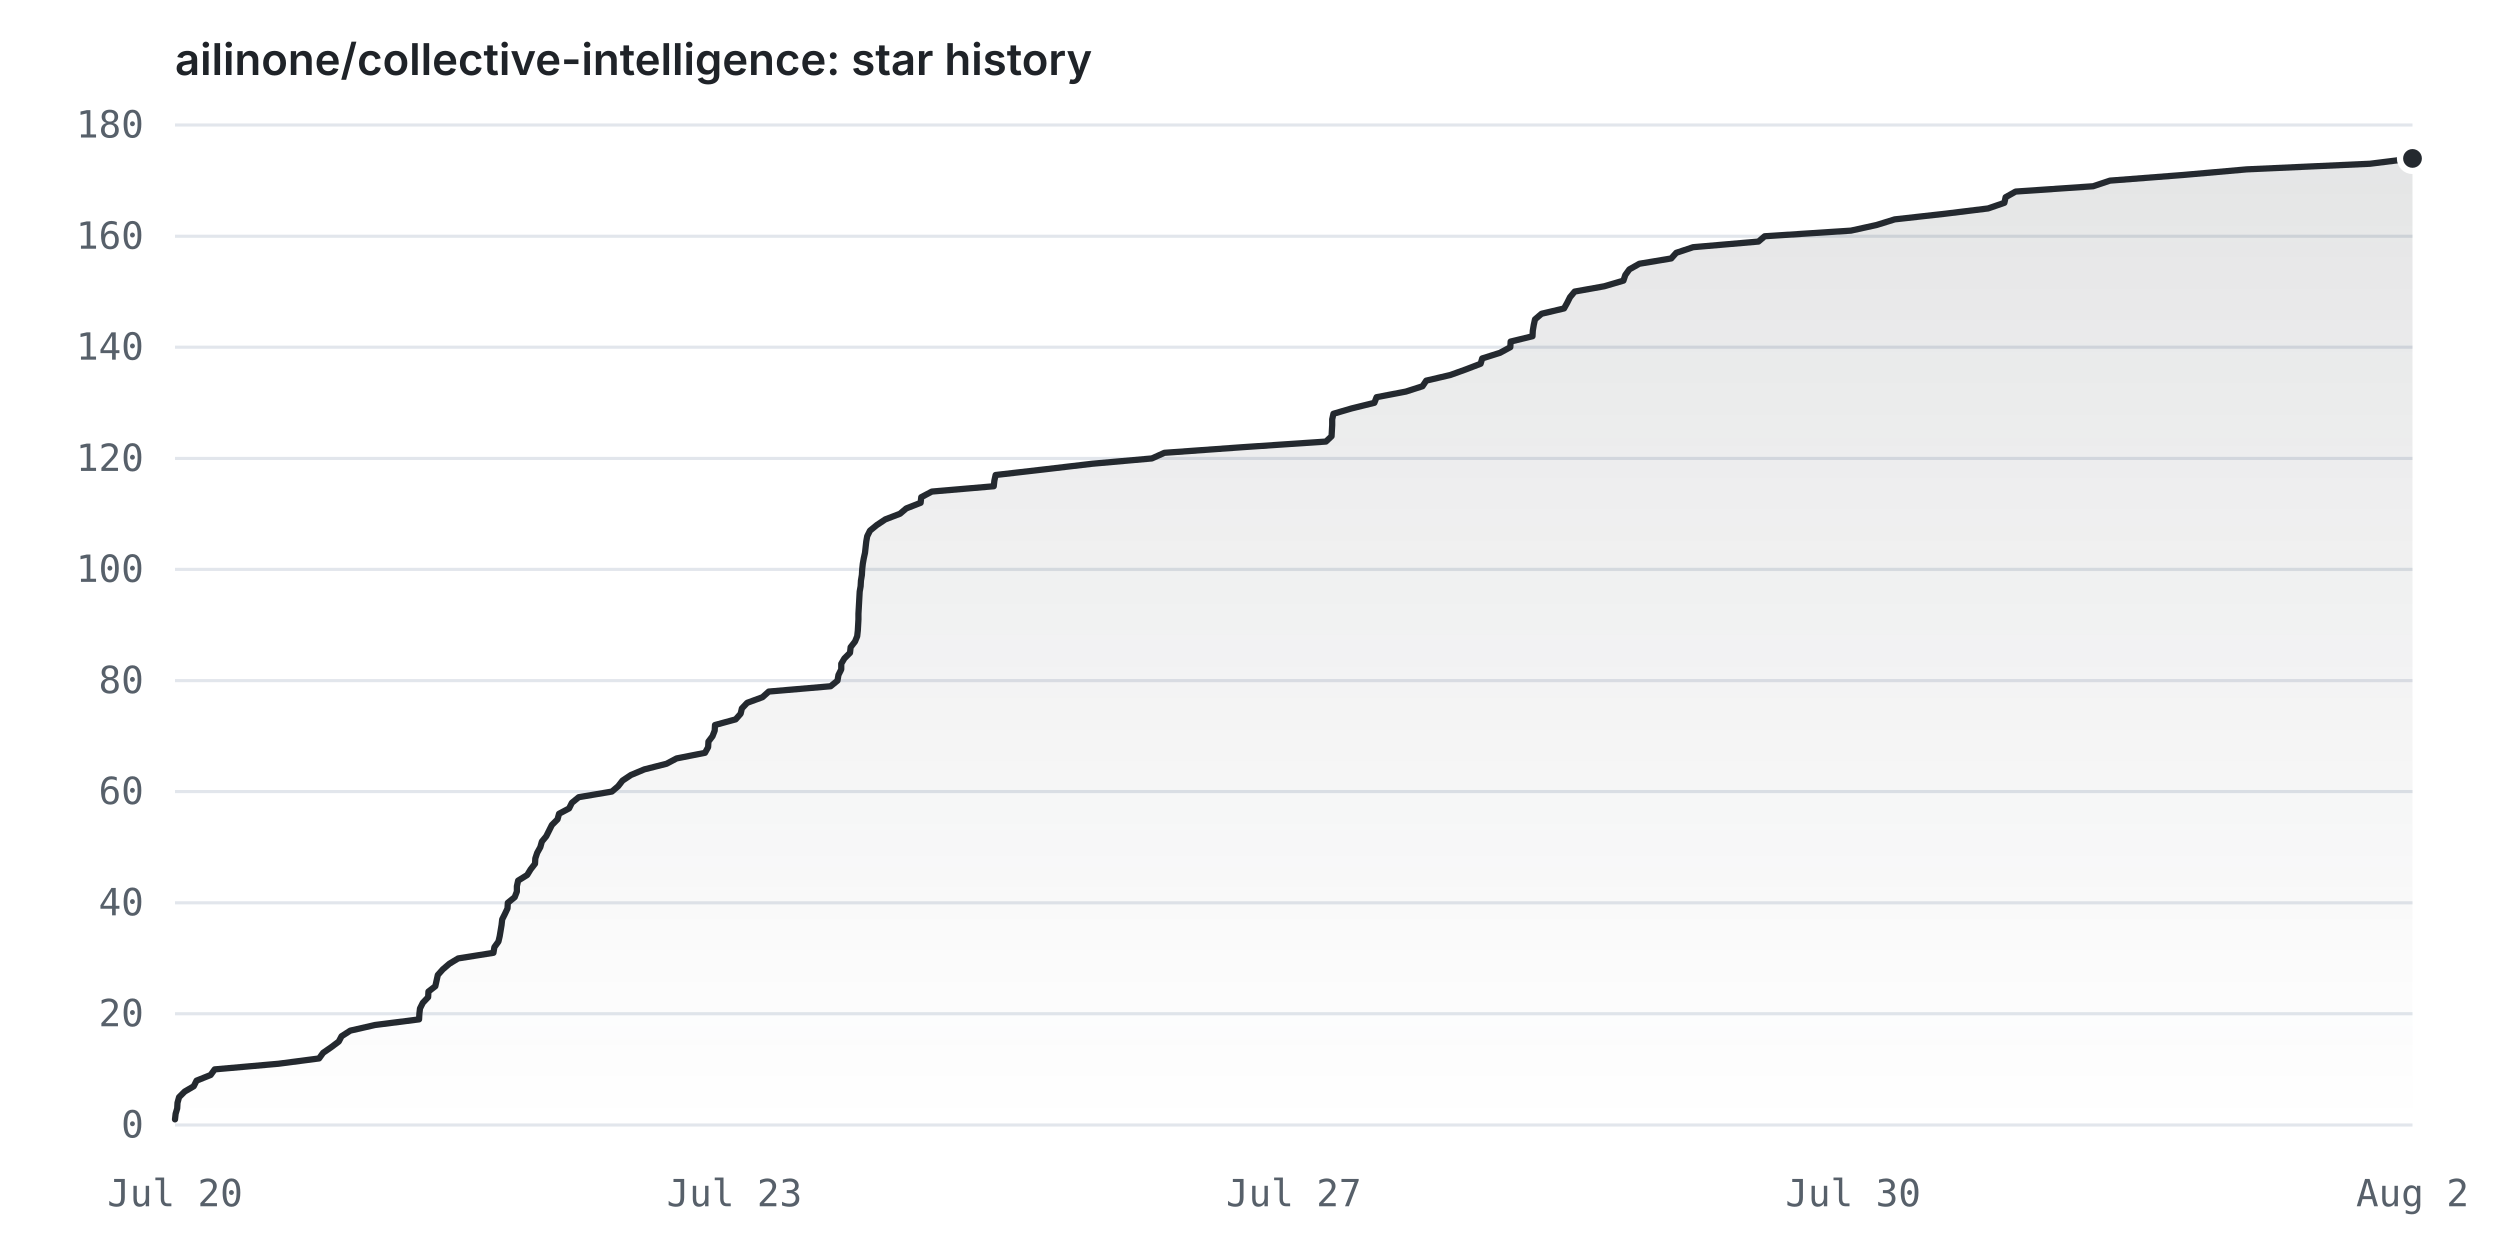
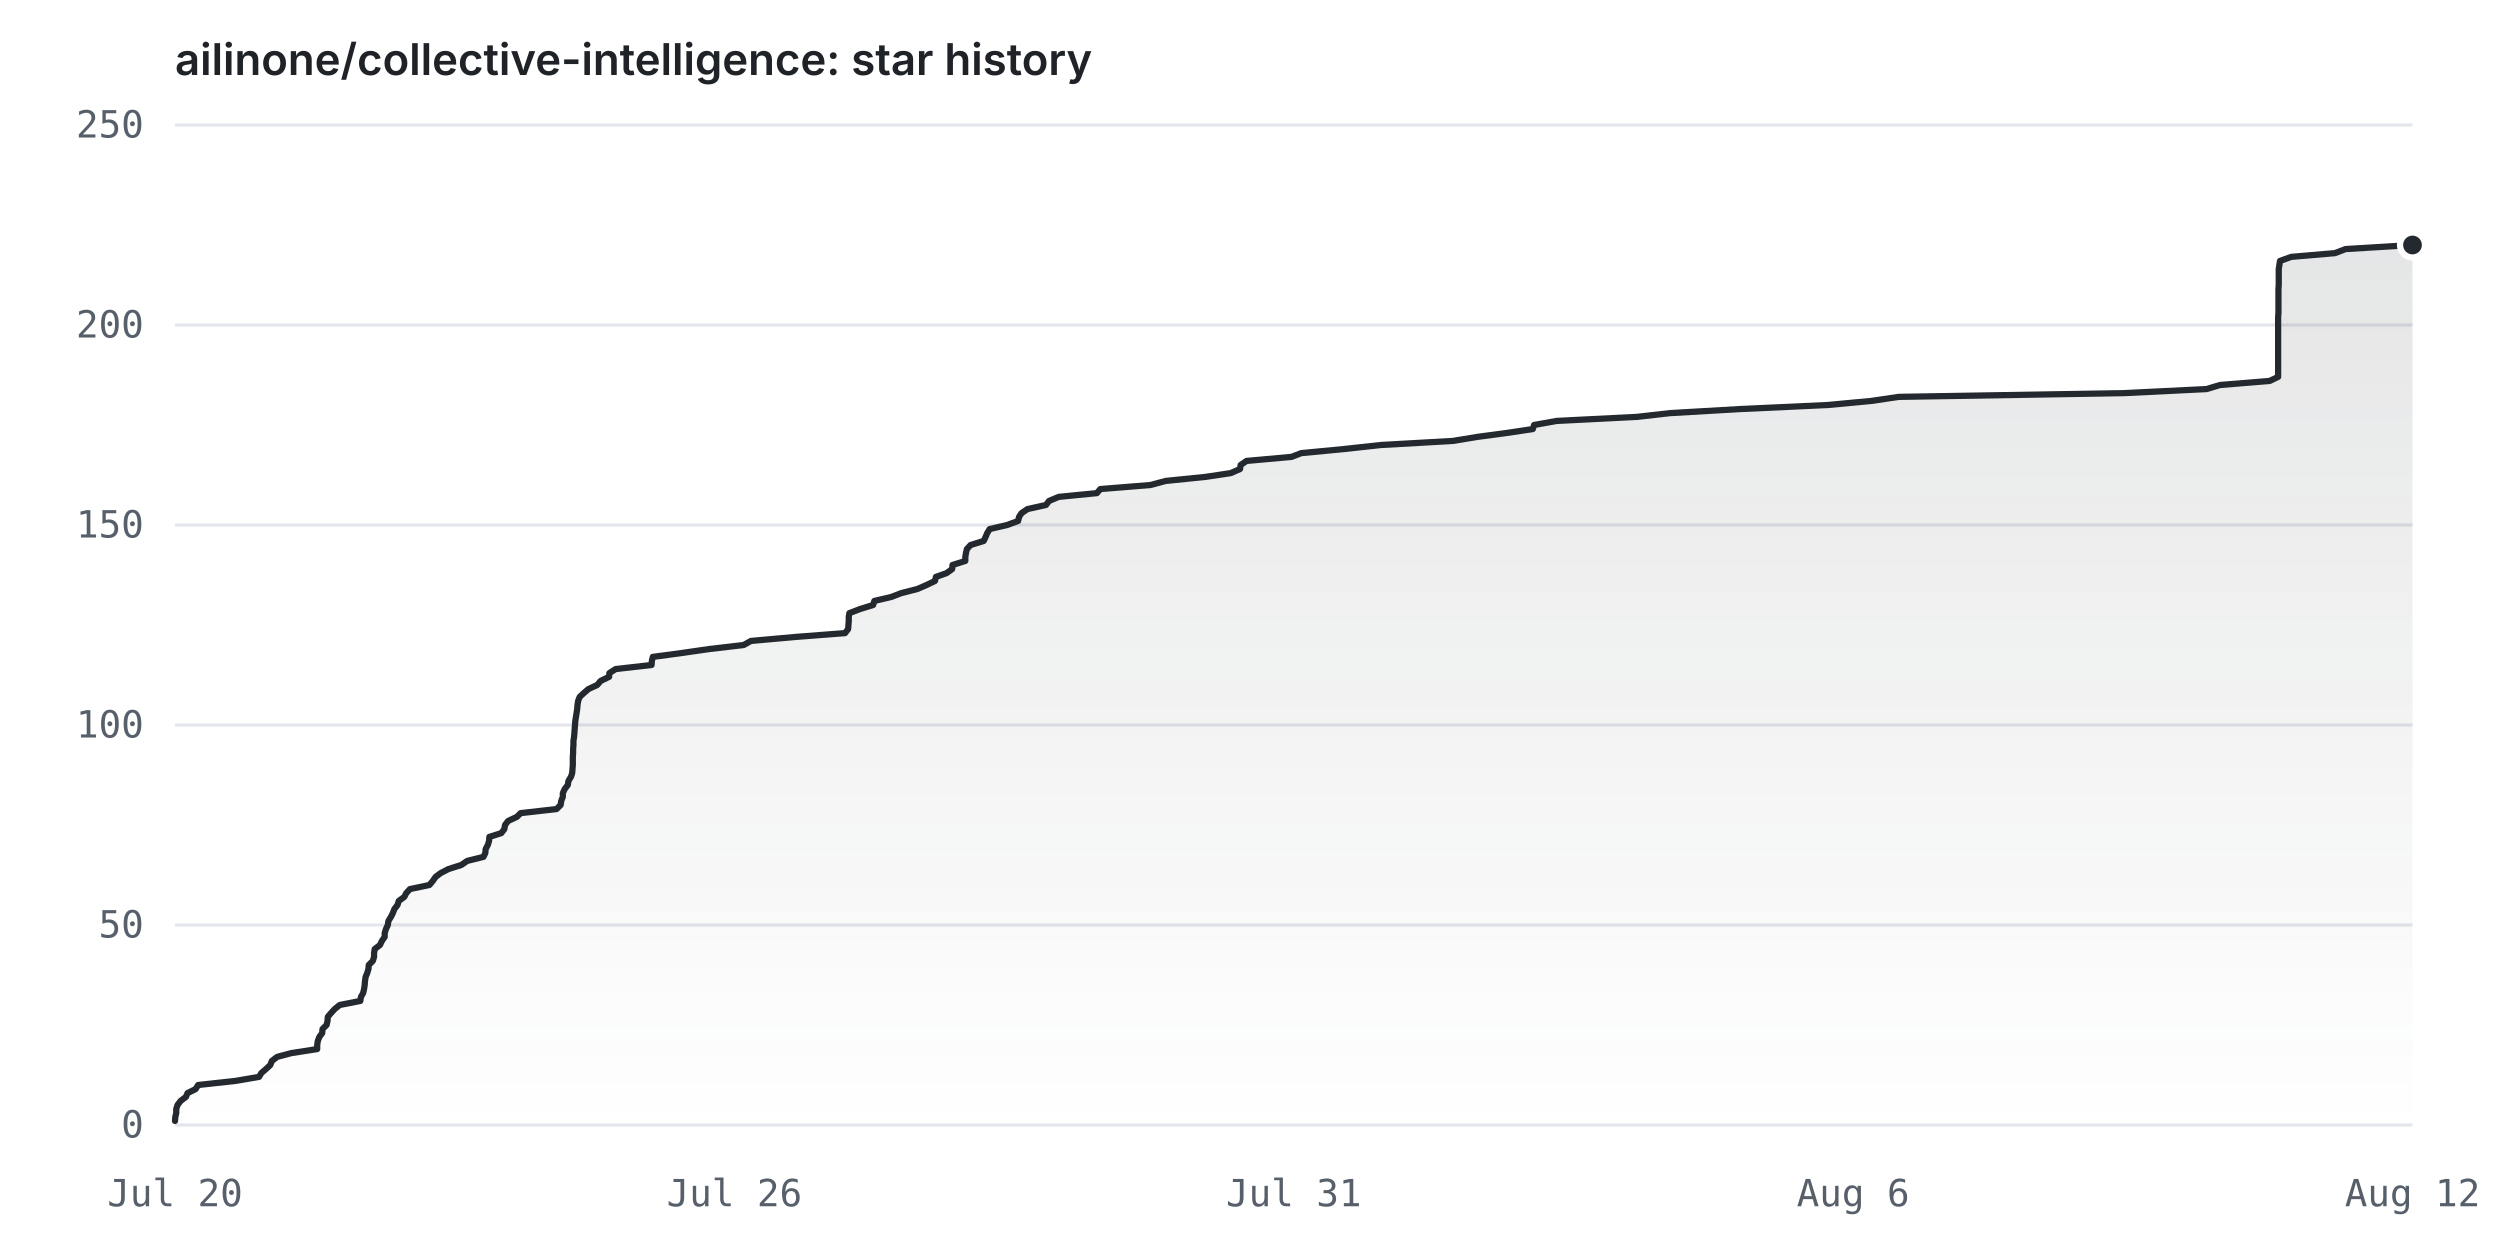
<svg xmlns="http://www.w3.org/2000/svg" viewBox="0 0 800 400" width="800" height="400" role="img" aria-label="Cumulative GitHub stars over time for ailinone/collective-intelligence">
  <rect x="0" y="0" width="800" height="400" fill="#ffffff" />
  <text x="56" y="24" font-size="14" font-weight="600" fill="#1f2328" font-family="-apple-system, Segoe UI, sans-serif">ailinone/collective-intelligence: star history</text>
  <g>
    <line x1="56" y1="360.0" x2="772" y2="360.0" stroke="#e2e6ec" stroke-width="1" />
-     <line x1="56" y1="324.4" x2="772" y2="324.4" stroke="#e2e6ec" stroke-width="1" />
-     <line x1="56" y1="288.9" x2="772" y2="288.9" stroke="#e2e6ec" stroke-width="1" />
-     <line x1="56" y1="253.3" x2="772" y2="253.3" stroke="#e2e6ec" stroke-width="1" />
-     <line x1="56" y1="217.8" x2="772" y2="217.8" stroke="#e2e6ec" stroke-width="1" />
-     <line x1="56" y1="182.2" x2="772" y2="182.2" stroke="#e2e6ec" stroke-width="1" />
-     <line x1="56" y1="146.7" x2="772" y2="146.7" stroke="#e2e6ec" stroke-width="1" />
-     <line x1="56" y1="111.1" x2="772" y2="111.1" stroke="#e2e6ec" stroke-width="1" />
-     <line x1="56" y1="75.6" x2="772" y2="75.6" stroke="#e2e6ec" stroke-width="1" />
+     <line x1="56" y1="296.0" x2="772" y2="296.0" stroke="#e2e6ec" stroke-width="1" />
+     <line x1="56" y1="232.0" x2="772" y2="232.0" stroke="#e2e6ec" stroke-width="1" />
+     <line x1="56" y1="168.0" x2="772" y2="168.0" stroke="#e2e6ec" stroke-width="1" />
+     <line x1="56" y1="104.0" x2="772" y2="104.0" stroke="#e2e6ec" stroke-width="1" />
    <line x1="56" y1="40.0" x2="772" y2="40.0" stroke="#e2e6ec" stroke-width="1" />
    <text x="46" y="364.0" text-anchor="end" font-size="12" fill="#57606a" font-family="ui-monospace, Consolas, monospace">0</text>
-     <text x="46" y="328.4" text-anchor="end" font-size="12" fill="#57606a" font-family="ui-monospace, Consolas, monospace">20</text>
-     <text x="46" y="292.9" text-anchor="end" font-size="12" fill="#57606a" font-family="ui-monospace, Consolas, monospace">40</text>
-     <text x="46" y="257.3" text-anchor="end" font-size="12" fill="#57606a" font-family="ui-monospace, Consolas, monospace">60</text>
-     <text x="46" y="221.8" text-anchor="end" font-size="12" fill="#57606a" font-family="ui-monospace, Consolas, monospace">80</text>
-     <text x="46" y="186.2" text-anchor="end" font-size="12" fill="#57606a" font-family="ui-monospace, Consolas, monospace">100</text>
-     <text x="46" y="150.7" text-anchor="end" font-size="12" fill="#57606a" font-family="ui-monospace, Consolas, monospace">120</text>
-     <text x="46" y="115.1" text-anchor="end" font-size="12" fill="#57606a" font-family="ui-monospace, Consolas, monospace">140</text>
-     <text x="46" y="79.6" text-anchor="end" font-size="12" fill="#57606a" font-family="ui-monospace, Consolas, monospace">160</text>
-     <text x="46" y="44.0" text-anchor="end" font-size="12" fill="#57606a" font-family="ui-monospace, Consolas, monospace">180</text>
+     <text x="46" y="300.0" text-anchor="end" font-size="12" fill="#57606a" font-family="ui-monospace, Consolas, monospace">50</text>
+     <text x="46" y="236.0" text-anchor="end" font-size="12" fill="#57606a" font-family="ui-monospace, Consolas, monospace">100</text>
+     <text x="46" y="172.0" text-anchor="end" font-size="12" fill="#57606a" font-family="ui-monospace, Consolas, monospace">150</text>
+     <text x="46" y="108.0" text-anchor="end" font-size="12" fill="#57606a" font-family="ui-monospace, Consolas, monospace">200</text>
+     <text x="46" y="44.0" text-anchor="end" font-size="12" fill="#57606a" font-family="ui-monospace, Consolas, monospace">250</text>
    <text x="56.0" y="386" text-anchor="middle" font-size="12" fill="#57606a" font-family="ui-monospace, Consolas, monospace">Jul 20</text>
-     <text x="235.0" y="386" text-anchor="middle" font-size="12" fill="#57606a" font-family="ui-monospace, Consolas, monospace">Jul 23</text>
-     <text x="414.0" y="386" text-anchor="middle" font-size="12" fill="#57606a" font-family="ui-monospace, Consolas, monospace">Jul 27</text>
-     <text x="593.0" y="386" text-anchor="middle" font-size="12" fill="#57606a" font-family="ui-monospace, Consolas, monospace">Jul 30</text>
-     <text x="772.0" y="386" text-anchor="middle" font-size="12" fill="#57606a" font-family="ui-monospace, Consolas, monospace">Aug 2</text>
+     <text x="235.0" y="386" text-anchor="middle" font-size="12" fill="#57606a" font-family="ui-monospace, Consolas, monospace">Jul 26</text>
+     <text x="414.0" y="386" text-anchor="middle" font-size="12" fill="#57606a" font-family="ui-monospace, Consolas, monospace">Jul 31</text>
+     <text x="593.0" y="386" text-anchor="middle" font-size="12" fill="#57606a" font-family="ui-monospace, Consolas, monospace">Aug 6</text>
+     <text x="772.0" y="386" text-anchor="middle" font-size="12" fill="#57606a" font-family="ui-monospace, Consolas, monospace">Aug 12</text>
  </g>
-   <path d="M56.0,358.2 L56.2,356.4 L56.7,354.7 L56.8,352.9 L57.3,351.1 L59.1,349.3 L62.0,347.6 L62.9,345.8 L67.4,344.0 L68.7,342.2 L89.1,340.4 L102.1,338.7 L103.4,336.9 L106.0,335.1 L108.4,333.3 L109.3,331.6 L112.1,329.8 L120.0,328.0 L134.1,326.2 L134.2,324.4 L134.4,322.7 L135.3,320.9 L137.0,319.1 L137.1,317.3 L139.3,315.6 L139.7,313.8 L140.1,312.0 L141.7,310.2 L143.8,308.4 L146.6,306.7 L157.9,304.9 L158.2,303.1 L159.5,301.3 L159.9,299.6 L160.2,297.8 L160.5,296.0 L160.7,294.2 L161.6,292.4 L162.4,290.7 L162.5,288.9 L164.7,287.1 L165.4,285.3 L165.4,283.6 L165.8,281.8 L168.7,280.0 L169.8,278.2 L171.2,276.4 L171.3,274.7 L171.9,272.9 L172.9,271.1 L173.4,269.3 L174.8,267.6 L175.7,265.8 L176.6,264.0 L178.4,262.2 L178.9,260.4 L182.1,258.7 L183.0,256.9 L185.2,255.1 L195.8,253.3 L197.8,251.6 L199.2,249.8 L201.9,248.0 L206.2,246.2 L213.3,244.4 L216.5,242.7 L225.6,240.9 L226.6,239.1 L226.7,237.3 L228.0,235.6 L228.7,233.8 L228.8,232.0 L235.4,230.2 L237.0,228.4 L237.4,226.7 L239.1,224.9 L244.0,223.1 L246.0,221.3 L265.8,219.6 L268.0,217.8 L268.3,216.0 L269.2,214.2 L269.2,212.4 L270.2,210.7 L272.0,208.9 L272.2,207.1 L273.6,205.3 L274.3,203.6 L274.5,201.8 L274.6,200.0 L274.7,198.2 L274.7,196.4 L274.8,194.7 L274.9,192.9 L275.0,191.1 L275.1,189.3 L275.4,187.6 L275.5,185.8 L275.8,184.0 L275.9,182.2 L276.1,180.4 L276.4,178.7 L276.8,176.9 L277.0,175.1 L277.2,173.3 L277.5,171.6 L278.4,169.8 L280.6,168.0 L283.3,166.2 L288.0,164.4 L290.0,162.7 L294.6,160.9 L294.8,159.1 L298.2,157.3 L318.0,155.6 L318.2,153.8 L318.6,152.0 L334.2,150.2 L349.5,148.4 L368.6,146.7 L372.6,144.9 L397.6,143.1 L424.3,141.3 L426.1,139.6 L426.2,137.8 L426.3,136.0 L426.3,134.2 L426.7,132.4 L432.5,130.7 L439.8,128.9 L440.5,127.1 L449.9,125.3 L455.2,123.6 L456.4,121.8 L464.1,120.0 L469.1,118.2 L473.8,116.4 L474.3,114.7 L480.0,112.9 L483.3,111.1 L483.4,109.3 L490.4,107.6 L490.5,105.8 L490.8,104.0 L491.2,102.2 L493.3,100.4 L500.5,98.7 L501.5,96.9 L502.4,95.1 L503.9,93.3 L513.4,91.6 L519.5,89.8 L520.1,88.0 L521.4,86.2 L524.6,84.4 L534.8,82.7 L536.4,80.9 L541.8,79.1 L562.7,77.3 L564.7,75.6 L592.3,73.8 L600.5,72.0 L606.3,70.2 L622.4,68.4 L636.2,66.7 L641.4,64.9 L641.8,63.1 L645.0,61.3 L669.8,59.6 L675.2,57.8 L698.5,56.0 L718.9,54.2 L758.4,52.4 L772.0,50.7 L772.0,360.0 L56.0,360.0 Z" fill="url(#fill-light)" stroke="none" />
-   <path d="M56.0,358.2 L56.2,356.4 L56.7,354.7 L56.8,352.9 L57.3,351.1 L59.1,349.3 L62.0,347.6 L62.9,345.8 L67.4,344.0 L68.7,342.2 L89.1,340.4 L102.1,338.7 L103.4,336.9 L106.0,335.1 L108.4,333.3 L109.3,331.6 L112.1,329.8 L120.0,328.0 L134.1,326.2 L134.2,324.4 L134.4,322.7 L135.3,320.9 L137.0,319.1 L137.1,317.3 L139.3,315.6 L139.7,313.8 L140.1,312.0 L141.7,310.2 L143.8,308.4 L146.6,306.7 L157.9,304.9 L158.2,303.1 L159.5,301.3 L159.9,299.6 L160.2,297.8 L160.5,296.0 L160.7,294.2 L161.6,292.4 L162.4,290.7 L162.5,288.9 L164.7,287.1 L165.4,285.3 L165.4,283.6 L165.8,281.8 L168.7,280.0 L169.8,278.2 L171.2,276.4 L171.3,274.7 L171.9,272.9 L172.9,271.1 L173.4,269.3 L174.8,267.6 L175.7,265.8 L176.6,264.0 L178.4,262.2 L178.9,260.4 L182.1,258.7 L183.0,256.9 L185.2,255.1 L195.8,253.3 L197.8,251.6 L199.2,249.8 L201.9,248.0 L206.2,246.2 L213.3,244.4 L216.5,242.7 L225.6,240.9 L226.6,239.1 L226.7,237.3 L228.0,235.6 L228.7,233.8 L228.8,232.0 L235.4,230.2 L237.0,228.4 L237.4,226.7 L239.1,224.9 L244.0,223.1 L246.0,221.3 L265.8,219.6 L268.0,217.8 L268.3,216.0 L269.2,214.2 L269.2,212.4 L270.2,210.7 L272.0,208.9 L272.2,207.1 L273.6,205.3 L274.3,203.6 L274.5,201.8 L274.6,200.0 L274.7,198.2 L274.7,196.4 L274.8,194.7 L274.9,192.9 L275.0,191.1 L275.1,189.3 L275.4,187.6 L275.5,185.8 L275.8,184.0 L275.9,182.2 L276.1,180.4 L276.4,178.7 L276.8,176.9 L277.0,175.1 L277.2,173.3 L277.5,171.6 L278.4,169.8 L280.6,168.0 L283.3,166.2 L288.0,164.4 L290.0,162.7 L294.6,160.9 L294.8,159.1 L298.2,157.3 L318.0,155.6 L318.2,153.8 L318.6,152.0 L334.2,150.2 L349.5,148.4 L368.6,146.7 L372.6,144.9 L397.6,143.1 L424.3,141.3 L426.1,139.6 L426.2,137.8 L426.3,136.0 L426.3,134.2 L426.7,132.4 L432.5,130.7 L439.8,128.9 L440.5,127.1 L449.9,125.3 L455.2,123.6 L456.4,121.8 L464.1,120.0 L469.1,118.2 L473.8,116.4 L474.3,114.7 L480.0,112.9 L483.3,111.1 L483.4,109.3 L490.4,107.6 L490.5,105.8 L490.8,104.0 L491.2,102.2 L493.3,100.4 L500.5,98.7 L501.5,96.9 L502.4,95.1 L503.9,93.3 L513.4,91.6 L519.5,89.8 L520.1,88.0 L521.4,86.2 L524.6,84.4 L534.8,82.7 L536.4,80.9 L541.8,79.1 L562.7,77.3 L564.7,75.6 L592.3,73.8 L600.5,72.0 L606.3,70.2 L622.4,68.4 L636.2,66.7 L641.4,64.9 L641.8,63.1 L645.0,61.3 L669.8,59.6 L675.2,57.8 L698.5,56.0 L718.9,54.2 L758.4,52.4 L772.0,50.7" fill="none" stroke="#24292f" stroke-width="2" stroke-linejoin="round" stroke-linecap="round" />
-   <circle cx="772.0" cy="50.7" r="4" fill="#24292f" stroke="#ffffff" stroke-width="2" />
+   <path d="M56.0,358.7 L56.1,357.4 L56.4,356.2 L56.4,354.9 L56.8,353.6 L57.8,352.3 L59.5,351.0 L60.0,349.8 L62.6,348.5 L63.4,347.2 L75.3,345.9 L82.9,344.6 L83.6,343.4 L85.1,342.1 L86.5,340.8 L87.0,339.5 L88.7,338.2 L93.2,337.0 L101.5,335.7 L101.5,334.4 L101.7,333.1 L102.2,331.8 L103.1,330.6 L103.2,329.3 L104.5,328.0 L104.8,326.7 L104.9,325.4 L105.9,324.2 L107.1,322.9 L108.7,321.6 L115.3,320.3 L115.5,319.0 L116.2,317.8 L116.5,316.5 L116.7,315.2 L116.8,313.9 L117.0,312.6 L117.5,311.4 L117.9,310.1 L118.0,308.8 L119.3,307.5 L119.7,306.2 L119.7,305.0 L119.9,303.7 L121.6,302.4 L122.2,301.1 L123.1,299.8 L123.1,298.6 L123.5,297.3 L124.1,296.0 L124.3,294.7 L125.1,293.4 L125.7,292.2 L126.2,290.9 L127.2,289.6 L127.6,288.3 L129.4,287.0 L130.0,285.8 L131.2,284.5 L137.4,283.2 L138.5,281.9 L139.4,280.6 L141.0,279.4 L143.5,278.1 L147.6,276.8 L149.5,275.5 L154.7,274.2 L155.3,273.0 L155.4,271.7 L156.1,270.4 L156.5,269.1 L156.6,267.8 L160.4,266.6 L161.4,265.3 L161.6,264.0 L162.6,262.7 L165.4,261.4 L166.6,260.2 L178.1,258.9 L179.4,257.6 L179.6,256.3 L180.1,255.0 L180.1,253.8 L180.7,252.5 L181.7,251.2 L181.9,249.9 L182.7,248.6 L183.1,247.4 L183.2,246.1 L183.3,244.8 L183.3,243.5 L183.3,242.2 L183.4,241.0 L183.4,239.7 L183.5,238.4 L183.5,237.1 L183.7,235.8 L183.8,234.6 L183.9,233.3 L184.0,232.0 L184.1,230.7 L184.3,229.4 L184.5,228.2 L184.7,226.9 L184.8,225.6 L185.0,224.3 L185.5,223.0 L186.8,221.8 L188.3,220.5 L191.1,219.2 L192.2,217.9 L194.9,216.6 L195.0,215.4 L197.0,214.1 L208.5,212.8 L208.6,211.5 L208.9,210.2 L217.9,209.0 L226.9,207.7 L238.0,206.4 L240.3,205.1 L254.8,203.8 L270.4,202.6 L271.4,201.3 L271.5,200.0 L271.6,198.7 L271.6,197.4 L271.8,196.2 L275.2,194.9 L279.4,193.6 L279.8,192.3 L285.3,191.0 L288.4,189.8 L293.5,188.5 L296.5,187.2 L299.2,185.9 L299.5,184.6 L302.9,183.4 L304.7,182.1 L304.8,180.8 L308.9,179.5 L308.9,178.2 L309.1,177.0 L309.4,175.7 L310.6,174.4 L314.8,173.1 L315.4,171.8 L315.9,170.6 L316.7,169.3 L322.3,168.0 L325.8,166.7 L326.1,165.4 L326.9,164.2 L328.8,162.9 L334.7,161.6 L335.7,160.3 L338.8,159.0 L351.0,157.8 L352.1,156.5 L368.2,155.2 L373.0,153.9 L385.8,152.6 L393.8,151.4 L396.8,150.1 L397.0,148.8 L398.9,147.5 L413.3,146.2 L416.4,145.0 L430.0,143.7 L441.9,142.4 L464.9,141.1 L472.8,139.8 L481.8,138.6 L490.5,137.3 L490.9,136.0 L498.1,134.7 L523.8,133.4 L534.4,132.2 L556.8,130.9 L584.9,129.6 L598.8,128.3 L607.6,127.0 L679.7,125.8 L706.1,124.5 L710.4,123.2 L726.3,121.9 L729.0,120.6 L729.0,119.4 L729.0,118.1 L729.0,116.8 L729.0,115.5 L729.0,114.2 L729.0,113.0 L729.0,111.7 L729.0,110.4 L729.0,109.1 L729.0,107.8 L729.0,106.6 L729.0,105.3 L729.0,104.0 L729.0,102.7 L729.0,101.4 L729.1,100.2 L729.1,98.9 L729.1,97.6 L729.1,96.3 L729.1,95.0 L729.1,93.8 L729.1,92.5 L729.2,91.2 L729.2,89.9 L729.2,88.6 L729.2,87.4 L729.2,86.1 L729.4,84.8 L729.6,83.5 L733.2,82.2 L747.2,81.0 L750.6,79.7 L772.0,78.4 L772.0,360.0 L56.0,360.0 Z" fill="url(#fill-light)" stroke="none" />
+   <path d="M56.0,358.7 L56.1,357.4 L56.4,356.2 L56.4,354.9 L56.8,353.6 L57.8,352.3 L59.5,351.0 L60.0,349.8 L62.6,348.5 L63.4,347.2 L75.3,345.9 L82.9,344.6 L83.6,343.4 L85.1,342.1 L86.5,340.8 L87.0,339.5 L88.7,338.2 L93.2,337.0 L101.5,335.7 L101.5,334.4 L101.7,333.1 L102.2,331.8 L103.1,330.6 L103.2,329.3 L104.5,328.0 L104.8,326.7 L104.9,325.4 L105.9,324.2 L107.1,322.9 L108.7,321.6 L115.3,320.3 L115.5,319.0 L116.2,317.8 L116.5,316.5 L116.7,315.2 L116.8,313.9 L117.0,312.6 L117.5,311.4 L117.9,310.1 L118.0,308.8 L119.3,307.5 L119.7,306.2 L119.7,305.0 L119.9,303.7 L121.6,302.4 L122.2,301.1 L123.1,299.8 L123.1,298.6 L123.5,297.3 L124.1,296.0 L124.3,294.7 L125.1,293.4 L125.7,292.2 L126.2,290.9 L127.2,289.6 L127.6,288.3 L129.4,287.0 L130.0,285.8 L131.2,284.5 L137.4,283.2 L138.5,281.9 L139.4,280.6 L141.0,279.4 L143.5,278.1 L147.6,276.8 L149.5,275.5 L154.7,274.2 L155.3,273.0 L155.4,271.7 L156.1,270.4 L156.5,269.1 L156.6,267.8 L160.4,266.6 L161.4,265.3 L161.6,264.0 L162.6,262.7 L165.4,261.4 L166.6,260.2 L178.1,258.9 L179.4,257.6 L179.6,256.3 L180.1,255.0 L180.1,253.8 L180.7,252.5 L181.7,251.2 L181.9,249.9 L182.7,248.6 L183.1,247.4 L183.2,246.1 L183.3,244.8 L183.3,243.5 L183.3,242.2 L183.4,241.0 L183.4,239.7 L183.5,238.4 L183.5,237.1 L183.7,235.8 L183.8,234.6 L183.9,233.3 L184.0,232.0 L184.1,230.7 L184.3,229.4 L184.5,228.2 L184.7,226.9 L184.8,225.6 L185.0,224.3 L185.5,223.0 L186.8,221.8 L188.3,220.5 L191.1,219.2 L192.2,217.9 L194.9,216.6 L195.0,215.4 L197.0,214.1 L208.5,212.8 L208.6,211.5 L208.9,210.2 L217.9,209.0 L226.9,207.7 L238.0,206.4 L240.3,205.1 L254.8,203.8 L270.4,202.6 L271.4,201.3 L271.5,200.0 L271.6,198.7 L271.6,197.4 L271.8,196.2 L275.2,194.9 L279.4,193.6 L279.8,192.3 L285.3,191.0 L288.4,189.8 L293.5,188.5 L296.5,187.2 L299.2,185.9 L299.5,184.6 L302.9,183.4 L304.7,182.1 L304.8,180.8 L308.9,179.5 L308.9,178.2 L309.1,177.0 L309.4,175.7 L310.6,174.4 L314.8,173.1 L315.4,171.8 L315.9,170.6 L316.7,169.3 L322.3,168.0 L325.8,166.7 L326.1,165.4 L326.9,164.2 L328.8,162.9 L334.7,161.6 L335.7,160.3 L338.8,159.0 L351.0,157.8 L352.1,156.5 L368.2,155.2 L373.0,153.9 L385.8,152.6 L393.8,151.4 L396.8,150.1 L397.0,148.8 L398.9,147.5 L413.3,146.2 L416.4,145.0 L430.0,143.7 L441.9,142.4 L464.9,141.1 L472.8,139.8 L481.8,138.6 L490.5,137.3 L490.9,136.0 L498.1,134.7 L523.8,133.4 L534.4,132.2 L556.8,130.9 L584.9,129.6 L598.8,128.3 L607.6,127.0 L679.7,125.8 L706.1,124.5 L710.4,123.2 L726.3,121.9 L729.0,120.6 L729.0,119.4 L729.0,118.1 L729.0,116.8 L729.0,115.5 L729.0,114.2 L729.0,113.0 L729.0,111.7 L729.0,110.4 L729.0,109.1 L729.0,107.8 L729.0,106.6 L729.0,105.3 L729.0,104.0 L729.0,102.7 L729.0,101.4 L729.1,100.2 L729.1,98.9 L729.1,97.6 L729.1,96.3 L729.1,95.0 L729.1,93.8 L729.1,92.5 L729.2,91.2 L729.2,89.9 L729.2,88.6 L729.2,87.4 L729.2,86.1 L729.4,84.8 L729.6,83.5 L733.2,82.2 L747.2,81.0 L750.6,79.7 L772.0,78.4" fill="none" stroke="#24292f" stroke-width="2" stroke-linejoin="round" stroke-linecap="round" />
+   <circle cx="772.0" cy="78.4" r="4" fill="#24292f" stroke="#ffffff" stroke-width="2" />
  <defs>
    <linearGradient id="fill-light" x1="0" y1="0" x2="0" y2="1">
      <stop offset="0%" stop-color="rgba(36, 41, 47, 0.12)" />
      <stop offset="100%" stop-color="rgba(36, 41, 47, 0.0)" />
    </linearGradient>
  </defs>
</svg>
